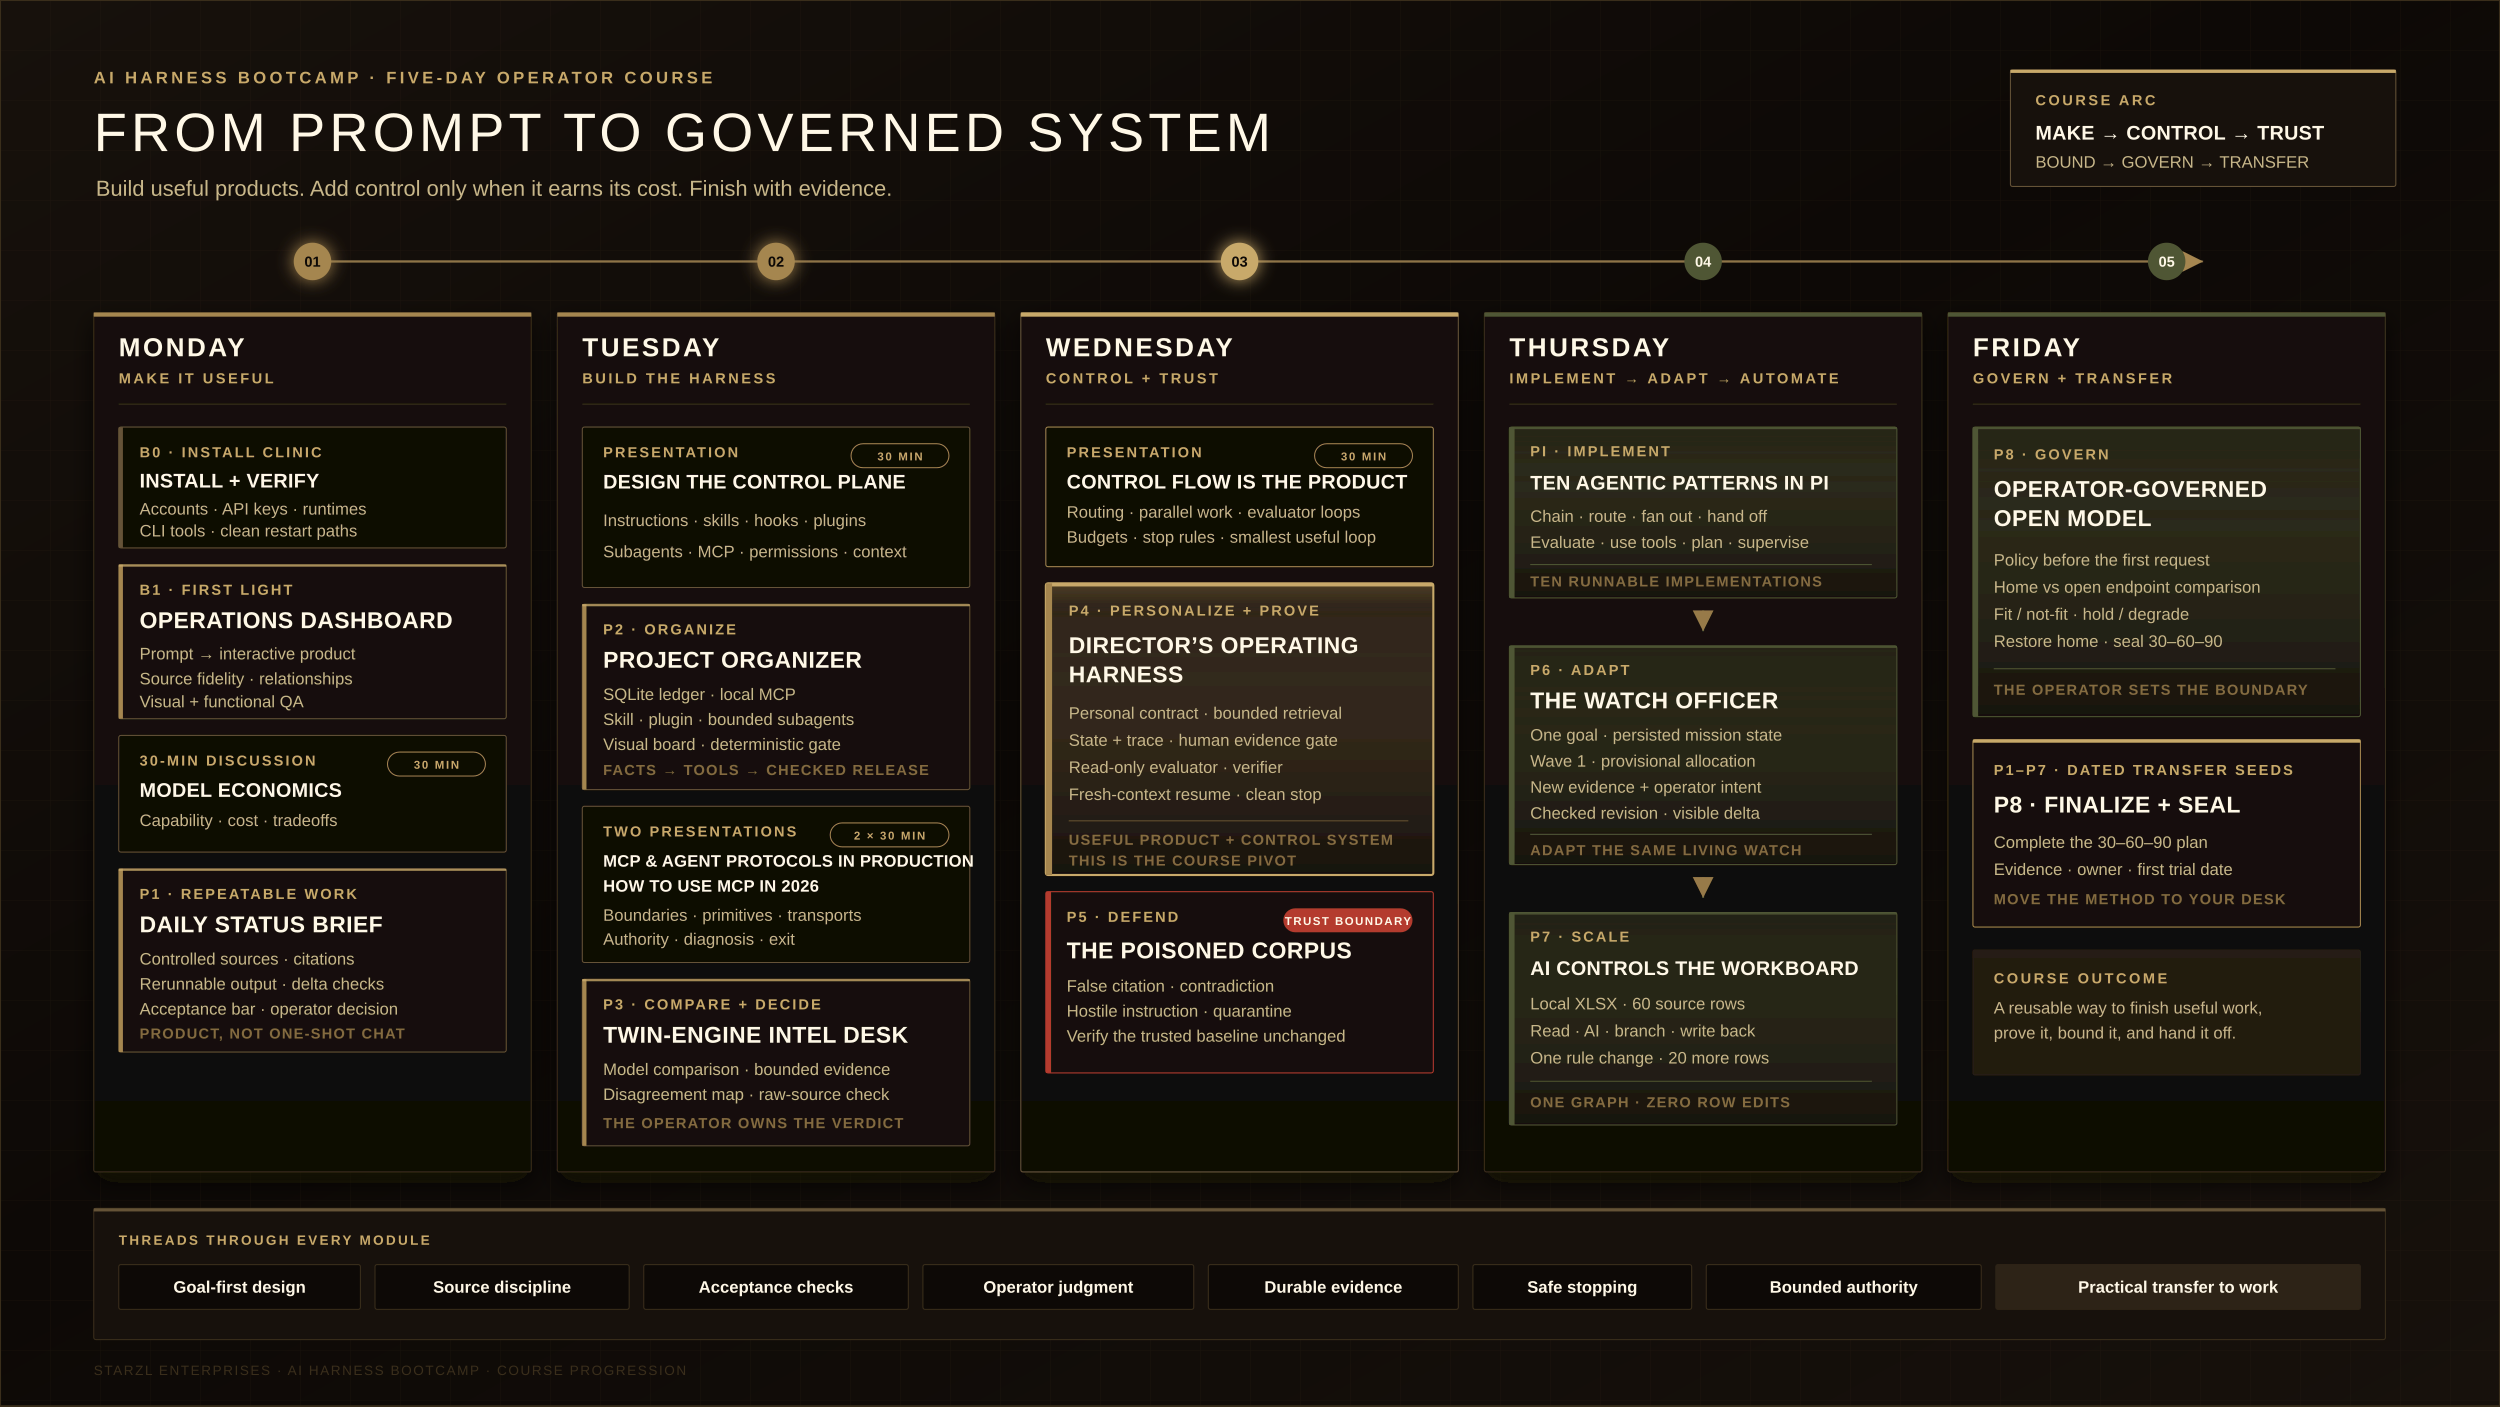
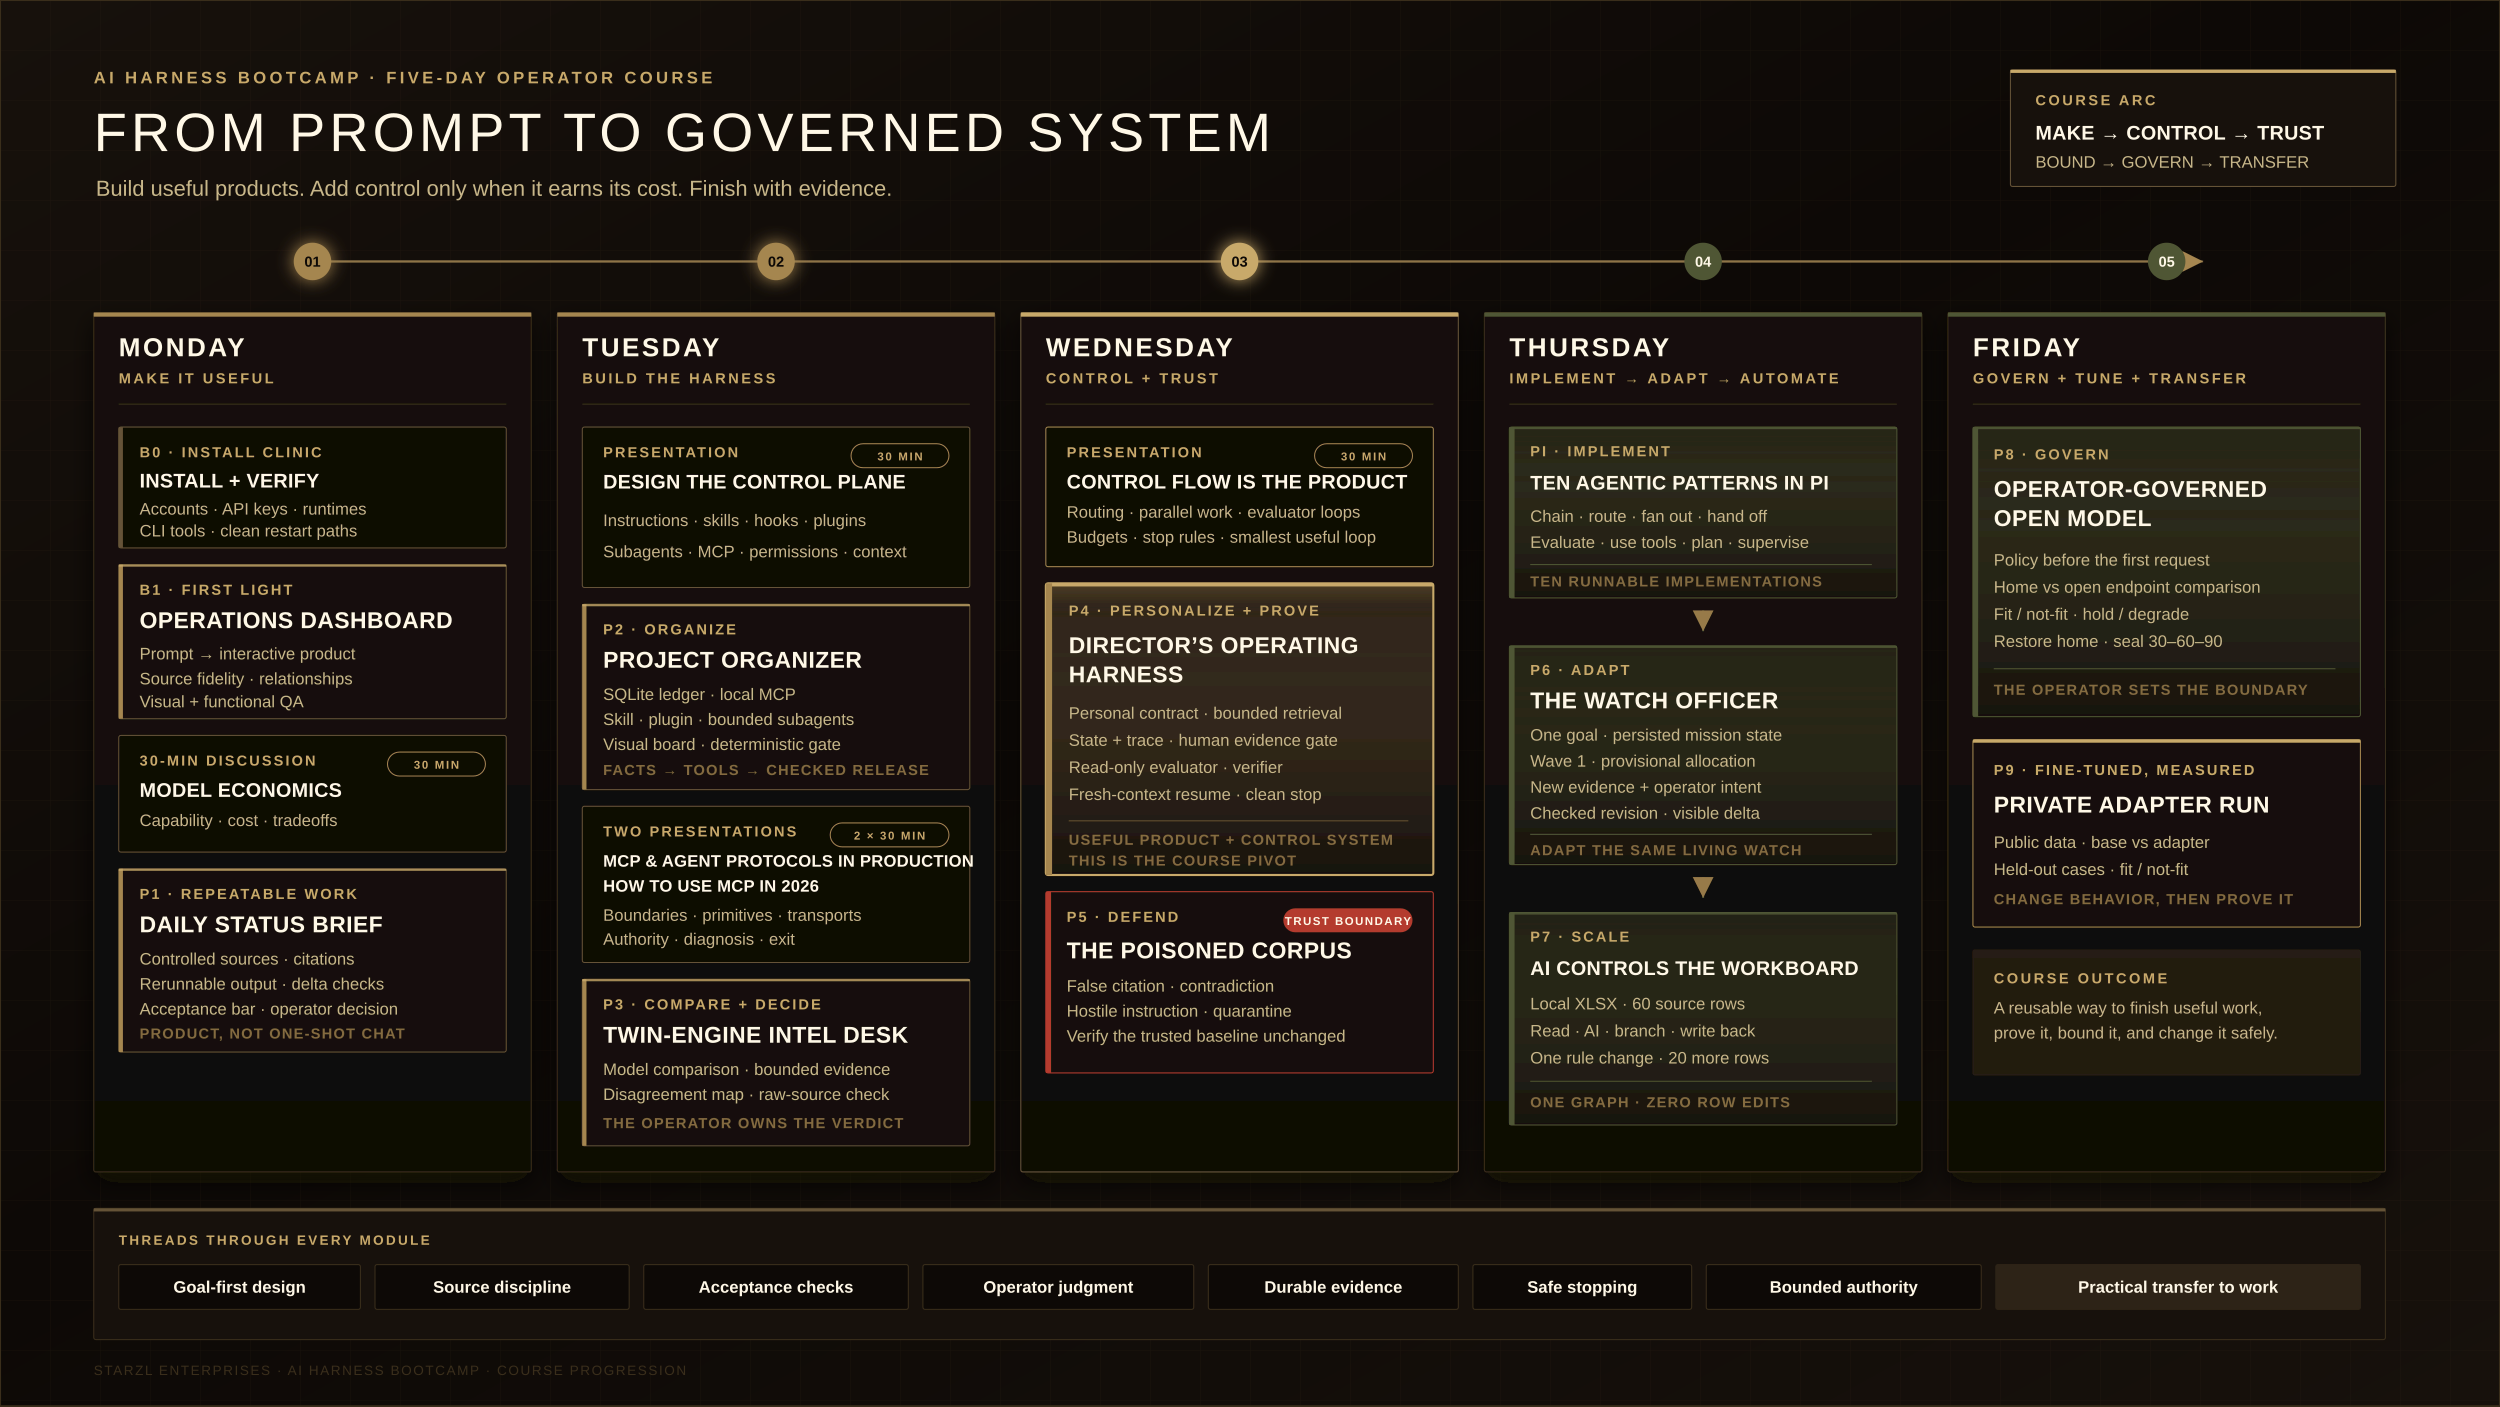
<svg xmlns="http://www.w3.org/2000/svg" width="2400" height="1350" viewBox="0 0 2400 1350" role="img" aria-labelledby="title desc">
  <defs>
    <linearGradient id="ground" x1="0" y1="0" x2="1" y2="1">
      <stop offset="0" stop-color="#17110C" />
      <stop offset="0.46" stop-color="#0D0906" />
      <stop offset="1" stop-color="#17110C" />
    </linearGradient>
    <linearGradient id="panel" x1="0" y1="0" x2="0" y2="1">
      <stop offset="0" stop-color="#17110C" />
      <stop offset="1" stop-color="#0D0906" />
    </linearGradient>
    <linearGradient id="hero" x1="0" y1="0" x2="0" y2="1">
      <stop offset="0" stop-color="#A58650" stop-opacity="0.40" />
      <stop offset="0.08" stop-color="#655337" stop-opacity="0.34" />
      <stop offset="1" stop-color="#17110C" />
    </linearGradient>
    <linearGradient id="olivePanel" x1="0" y1="0" x2="0" y2="1">
      <stop offset="0" stop-color="#4F5634" stop-opacity="0.30" />
      <stop offset="1" stop-color="#17110C" />
    </linearGradient>
    <pattern id="grid" width="48" height="48" patternUnits="userSpaceOnUse">
      <path d="M 48 0 L 0 0 0 48" fill="none" stroke="#3A2E1B" stroke-width="1" opacity="0.22" />
    </pattern>
    <filter id="shadow" x="-20%" y="-20%" width="140%" height="160%">
      <feDropShadow dx="0" dy="10" stdDeviation="12" flood-color="#0D0906" flood-opacity="0.70" />
    </filter>
    <filter id="goldGlow" x="-100%" y="-100%" width="300%" height="300%">
      <feGaussianBlur stdDeviation="8" result="blur" />
      <feMerge>
        <feMergeNode in="blur" />
        <feMergeNode in="SourceGraphic" />
      </feMerge>
    </filter>
    <marker id="arrowGold" markerWidth="12" markerHeight="12" refX="10" refY="6" orient="auto" markerUnits="strokeWidth">
      <path d="M 0 1 L 10 6 L 0 11 Z" fill="#A58650" />
    </marker>
    <style>
      text { font-family: Arial, Helvetica, sans-serif; }
      .eyebrow { fill:#C8A96A; font-size:16px; font-weight:700; letter-spacing:3.2px; }
      .headline { fill:#FFF8E7; font-size:52px; font-weight:500; letter-spacing:4px; }
      .subhead { fill:#C8B78A; font-size:21px; font-weight:400; }
      .day { fill:#FFF8E7; font-size:25px; font-weight:700; letter-spacing:2.4px; }
      .phase { fill:#C8A96A; font-size:14px; font-weight:700; letter-spacing:2.4px; }
      .code { fill:#C8A96A; font-size:14px; font-weight:700; letter-spacing:2px; }
      .module { fill:#FFF8E7; font-size:22px; font-weight:700; letter-spacing:0.4px; }
      .moduleSmall { fill:#FFF8E7; font-size:19px; font-weight:700; letter-spacing:0.25px; }
      .moduleTiny { fill:#FFF8E7; font-size:16px; font-weight:700; letter-spacing:0.2px; }
      .topic { fill:#C8B78A; font-size:16px; font-weight:400; }
      .topicMuted { fill:#A58650; opacity:0.76; font-size:14px; font-weight:700; letter-spacing:1.2px; }
      .pill { fill:#C8A96A; font-size:11px; font-weight:700; letter-spacing:1.6px; }
      .pillRed { fill:#FFF8E7; font-size:11px; font-weight:700; letter-spacing:1.4px; }
      .number { fill:#0D0906; font-size:14px; font-weight:700; }
      .numberLight { fill:#FFF8E7; font-size:14px; font-weight:700; }
      .footerLabel { fill:#C8A96A; font-size:13px; font-weight:700; letter-spacing:2.2px; }
      .footerText { fill:#FFF8E7; font-size:16px; font-weight:600; }
    </style>
  </defs>
  <rect width="2400" height="1350" fill="url(#ground)" />
  <rect width="2400" height="1350" fill="url(#grid)" />
  <rect x="0" y="0" width="2400" height="1350" fill="none" stroke="#3A2E1B" stroke-width="2" />
  <text class="eyebrow" x="90" y="80">AI HARNESS BOOTCAMP · FIVE-DAY OPERATOR COURSE</text>
  <text class="headline" x="90" y="145">FROM PROMPT TO GOVERNED SYSTEM</text>
  <text class="subhead" x="92" y="188">Build useful products. Add control only when it earns its cost. Finish with evidence.</text>
  <g transform="translate(1930 67)">
    <rect x="0" y="0" width="370" height="112" rx="2" fill="#17110C" stroke="#655337" />
    <rect x="0" y="0" width="370" height="3" fill="#C8A96A" />
    <text class="phase" x="24" y="34">COURSE ARC</text>
    <text class="moduleSmall" x="24" y="67">MAKE → CONTROL → TRUST</text>
    <text class="topic" x="24" y="94">BOUND → GOVERN → TRANSFER</text>
  </g>
  <path d="M 300 251 H 2115" fill="none" stroke="#655337" stroke-width="2" marker-end="url(#arrowGold)" />
  <path d="M 300 251 H 2080" fill="none" stroke="#A58650" stroke-width="2" opacity="0.65" />
  <g>
    <circle cx="300" cy="251" r="18" fill="#A58650" filter="url(#goldGlow)" />
    <text class="number" x="300" y="256" text-anchor="middle">01</text>
    <circle cx="745" cy="251" r="18" fill="#A58650" filter="url(#goldGlow)" />
    <text class="number" x="745" y="256" text-anchor="middle">02</text>
    <circle cx="1190" cy="251" r="18" fill="#C8A96A" filter="url(#goldGlow)" />
    <text class="number" x="1190" y="256" text-anchor="middle">03</text>
    <circle cx="1635" cy="251" r="18" fill="#4F5634" />
    <text class="numberLight" x="1635" y="256" text-anchor="middle">04</text>
    <circle cx="2080" cy="251" r="18" fill="#4F5634" />
    <text class="numberLight" x="2080" y="256" text-anchor="middle">05</text>
  </g>
  <g transform="translate(90 300)" filter="url(#shadow)">
    <rect width="420" height="825" rx="2" fill="url(#panel)" stroke="#3A2E1B" />
    <rect width="420" height="4" fill="#A58650" />
    <text class="day" x="24" y="42">MONDAY</text>
    <text class="phase" x="24" y="68">MAKE IT USEFUL</text>
    <line x1="24" y1="88" x2="396" y2="88" stroke="#3A2E1B" />
    <g transform="translate(24 110)">
      <rect width="372" height="116" rx="2" fill="#0D0906" stroke="#655337" />
      <rect width="4" height="116" fill="#655337" />
      <text class="code" x="20" y="29">B0 · INSTALL CLINIC</text>
      <text class="moduleSmall" x="20" y="58">INSTALL + VERIFY</text>
      <text class="topic" x="20" y="84">Accounts · API keys · runtimes</text>
      <text class="topic" x="20" y="105">CLI tools · clean restart paths</text>
    </g>
    <g transform="translate(24 242)">
      <rect width="372" height="148" rx="2" fill="#17110C" stroke="#655337" />
      <rect width="4" height="148" fill="#A58650" />
      <rect x="0" y="0" width="372" height="2" fill="#C8A96A" opacity="0.8" />
      <text class="code" x="20" y="29">B1 · FIRST LIGHT</text>
      <text class="module" x="20" y="61">OPERATIONS DASHBOARD</text>
      <text class="topic" x="20" y="91">Prompt → interactive product</text>
      <text class="topic" x="20" y="115">Source fidelity · relationships</text>
      <text class="topic" x="20" y="137">Visual + functional QA</text>
    </g>
    <g transform="translate(24 406)">
      <rect width="372" height="112" rx="2" fill="#0D0906" stroke="#655337" />
      <rect x="258" y="16" width="94" height="23" rx="11.5" fill="none" stroke="#A58650" />
      <text class="pill" x="305" y="32" text-anchor="middle">30 MIN</text>
      <text class="code" x="20" y="29">30-MIN DISCUSSION</text>
      <text class="moduleSmall" x="20" y="59">MODEL ECONOMICS</text>
      <text class="topic" x="20" y="87">Capability · cost · tradeoffs</text>
    </g>
    <g transform="translate(24 534)">
      <rect width="372" height="176" rx="2" fill="#17110C" stroke="#655337" />
      <rect width="4" height="176" fill="#A58650" />
      <rect x="0" y="0" width="372" height="2" fill="#C8A96A" opacity="0.8" />
      <text class="code" x="20" y="29">P1 · REPEATABLE WORK</text>
      <text class="module" x="20" y="61">DAILY STATUS BRIEF</text>
      <text class="topic" x="20" y="92">Controlled sources · citations</text>
      <text class="topic" x="20" y="116">Rerunnable output · delta checks</text>
      <text class="topic" x="20" y="140">Acceptance bar · operator decision</text>
      <text class="topicMuted" x="20" y="163">PRODUCT, NOT ONE-SHOT CHAT</text>
    </g>
  </g>
  <g transform="translate(535 300)" filter="url(#shadow)">
    <rect width="420" height="825" rx="2" fill="url(#panel)" stroke="#3A2E1B" />
    <rect width="420" height="4" fill="#A58650" />
    <text class="day" x="24" y="42">TUESDAY</text>
    <text class="phase" x="24" y="68">BUILD THE HARNESS</text>
    <line x1="24" y1="88" x2="396" y2="88" stroke="#3A2E1B" />
    <g transform="translate(24 110)">
      <rect width="372" height="154" rx="2" fill="#0D0906" stroke="#655337" />
      <rect x="258" y="16" width="94" height="23" rx="11.5" fill="none" stroke="#A58650" />
      <text class="pill" x="305" y="32" text-anchor="middle">30 MIN</text>
      <text class="code" x="20" y="29">PRESENTATION</text>
      <text class="moduleSmall" x="20" y="59">DESIGN THE CONTROL PLANE</text>
      <text class="topic" x="20" y="95">Instructions · skills · hooks · plugins</text>
      <text class="topic" x="20" y="125">Subagents · MCP · permissions · context</text>
    </g>
    <g transform="translate(24 280)">
      <rect width="372" height="178" rx="2" fill="#17110C" stroke="#655337" />
      <rect width="4" height="178" fill="#A58650" />
      <rect x="0" y="0" width="372" height="2" fill="#C8A96A" opacity="0.8" />
      <text class="code" x="20" y="29">P2 · ORGANIZE</text>
      <text class="module" x="20" y="61">PROJECT ORGANIZER</text>
      <text class="topic" x="20" y="92">SQLite ledger · local MCP</text>
      <text class="topic" x="20" y="116">Skill · plugin · bounded subagents</text>
      <text class="topic" x="20" y="140">Visual board · deterministic gate</text>
      <text class="topicMuted" x="20" y="164">FACTS → TOOLS → CHECKED RELEASE</text>
    </g>
    <g transform="translate(24 474)">
      <rect width="372" height="150" rx="2" fill="#0D0906" stroke="#655337" />
      <rect x="238" y="16" width="114" height="23" rx="11.5" fill="none" stroke="#A58650" />
      <text class="pill" x="295" y="32" text-anchor="middle">2 × 30 MIN</text>
      <text class="code" x="20" y="29">TWO PRESENTATIONS</text>
      <text class="moduleTiny" x="20" y="58">MCP &amp; AGENT PROTOCOLS IN PRODUCTION</text>
      <text class="moduleTiny" x="20" y="82">HOW TO USE MCP IN 2026</text>
      <text class="topic" x="20" y="110">Boundaries · primitives · transports</text>
      <text class="topic" x="20" y="133">Authority · diagnosis · exit</text>
    </g>
    <g transform="translate(24 640)">
      <rect width="372" height="160" rx="2" fill="#17110C" stroke="#655337" />
      <rect width="4" height="160" fill="#A58650" />
      <rect x="0" y="0" width="372" height="2" fill="#C8A96A" opacity="0.8" />
      <text class="code" x="20" y="29">P3 · COMPARE + DECIDE</text>
      <text class="module" x="20" y="61">TWIN-ENGINE INTEL DESK</text>
      <text class="topic" x="20" y="92">Model comparison · bounded evidence</text>
      <text class="topic" x="20" y="116">Disagreement map · raw-source check</text>
      <text class="topicMuted" x="20" y="143">THE OPERATOR OWNS THE VERDICT</text>
    </g>
  </g>
  <g transform="translate(980 300)" filter="url(#shadow)">
    <rect width="420" height="825" rx="2" fill="url(#panel)" stroke="#655337" />
    <rect width="420" height="4" fill="#C8A96A" />
    <text class="day" x="24" y="42">WEDNESDAY</text>
    <text class="phase" x="24" y="68">CONTROL + TRUST</text>
    <line x1="24" y1="88" x2="396" y2="88" stroke="#3A2E1B" />
    <g transform="translate(24 110)">
      <rect width="372" height="134" rx="2" fill="#0D0906" stroke="#A58650" />
      <rect x="258" y="16" width="94" height="23" rx="11.5" fill="none" stroke="#A58650" />
      <text class="pill" x="305" y="32" text-anchor="middle">30 MIN</text>
      <text class="code" x="20" y="29">PRESENTATION</text>
      <text class="moduleSmall" x="20" y="59">CONTROL FLOW IS THE PRODUCT</text>
      <text class="topic" x="20" y="87">Routing · parallel work · evaluator loops</text>
      <text class="topic" x="20" y="111">Budgets · stop rules · smallest useful loop</text>
    </g>
    <g transform="translate(24 260)">
      <rect width="372" height="280" rx="2" fill="url(#hero)" stroke="#C8A96A" stroke-width="2" />
      <rect x="0" y="0" width="372" height="3" fill="#C8A96A" />
      <rect width="6" height="280" fill="#A58650" />
      <text class="code" x="22" y="31">P4 · PERSONALIZE + PROVE</text>
      <text class="module" x="22" y="67">DIRECTOR’S OPERATING</text>
      <text class="module" x="22" y="95">HARNESS</text>
      <text class="topic" x="22" y="130">Personal contract · bounded retrieval</text>
      <text class="topic" x="22" y="156">State + trace · human evidence gate</text>
      <text class="topic" x="22" y="182">Read-only evaluator · verifier</text>
      <text class="topic" x="22" y="208">Fresh-context resume · clean stop</text>
      <line x1="22" y1="228" x2="348" y2="228" stroke="#655337" />
      <text class="topicMuted" x="22" y="251">USEFUL PRODUCT + CONTROL SYSTEM</text>
      <text class="topicMuted" x="22" y="271">THIS IS THE COURSE PIVOT</text>
    </g>
    <g transform="translate(24 556)">
      <rect width="372" height="174" rx="2" fill="#17110C" stroke="#B43A2F" />
      <rect width="5" height="174" fill="#B43A2F" />
      <rect x="228" y="16" width="124" height="23" rx="11.5" fill="#B43A2F" />
      <text class="pillRed" x="290" y="32" text-anchor="middle">TRUST BOUNDARY</text>
      <text class="code" x="20" y="29">P5 · DEFEND</text>
      <text class="module" x="20" y="64">THE POISONED CORPUS</text>
      <text class="topic" x="20" y="96">False citation · contradiction</text>
      <text class="topic" x="20" y="120">Hostile instruction · quarantine</text>
      <text class="topic" x="20" y="144">Verify the trusted baseline unchanged</text>
    </g>
  </g>
  <g transform="translate(1425 300)" filter="url(#shadow)">
    <rect width="420" height="825" rx="2" fill="url(#panel)" stroke="#3A2E1B" />
    <rect width="420" height="4" fill="#4F5634" />
    <text class="day" x="24" y="42">THURSDAY</text>
    <text class="phase" x="24" y="68">IMPLEMENT → ADAPT → AUTOMATE</text>
    <line x1="24" y1="88" x2="396" y2="88" stroke="#3A2E1B" />
    <g transform="translate(24 110)">
      <rect width="372" height="164" rx="2" fill="url(#olivePanel)" stroke="#4F5634" />
      <rect width="5" height="164" fill="#4F5634" />
      <rect x="0" y="0" width="372" height="2" fill="#4F5634" opacity="0.90" />
      <text class="code" x="20" y="28">PI · IMPLEMENT</text>
      <text class="moduleSmall" x="20" y="60">TEN AGENTIC PATTERNS IN PI</text>
      <text class="topic" x="20" y="91">Chain · route · fan out · hand off</text>
      <text class="topic" x="20" y="116">Evaluate · use tools · plan · supervise</text>
      <line x1="20" y1="132" x2="348" y2="132" stroke="#4F5634" />
      <text class="topicMuted" x="20" y="153">TEN RUNNABLE IMPLEMENTATIONS</text>
    </g>
    <path d="M 210 286 V 306" stroke="#4F5634" stroke-width="2" marker-end="url(#arrowGold)" opacity="0.90" />
    <g transform="translate(24 320)">
      <rect width="372" height="210" rx="2" fill="url(#olivePanel)" stroke="#4F5634" />
      <rect width="5" height="210" fill="#4F5634" />
      <rect x="0" y="0" width="372" height="2" fill="#4F5634" opacity="0.90" />
      <text class="code" x="20" y="28">P6 · ADAPT</text>
      <text class="module" x="20" y="60">THE WATCH OFFICER</text>
      <text class="topic" x="20" y="91">One goal · persisted mission state</text>
      <text class="topic" x="20" y="116">Wave 1 · provisional allocation</text>
      <text class="topic" x="20" y="141">New evidence + operator intent</text>
      <text class="topic" x="20" y="166">Checked revision · visible delta</text>
      <line x1="20" y1="181" x2="348" y2="181" stroke="#4F5634" />
      <text class="topicMuted" x="20" y="201">ADAPT THE SAME LIVING WATCH</text>
    </g>
    <path d="M 210 542 V 562" stroke="#4F5634" stroke-width="2" marker-end="url(#arrowGold)" opacity="0.90" />
    <g transform="translate(24 576)">
      <rect width="372" height="204" rx="2" fill="url(#olivePanel)" stroke="#4F5634" />
      <rect width="5" height="204" fill="#4F5634" />
      <rect x="0" y="0" width="372" height="2" fill="#4F5634" opacity="0.90" />
      <text class="code" x="20" y="28">P7 · SCALE</text>
      <text class="moduleSmall" x="20" y="60">AI CONTROLS THE WORKBOARD</text>
      <text class="topic" x="20" y="93">Local XLSX · 60 source rows</text>
      <text class="topic" x="20" y="119">Read · AI · branch · write back</text>
      <text class="topic" x="20" y="145">One rule change · 20 more rows</text>
      <line x1="20" y1="162" x2="348" y2="162" stroke="#4F5634" />
      <text class="topicMuted" x="20" y="187">ONE GRAPH · ZERO ROW EDITS</text>
    </g>
  </g>
  <g transform="translate(1870 300)" filter="url(#shadow)">
    <rect width="420" height="825" rx="2" fill="url(#panel)" stroke="#3A2E1B" />
    <rect width="420" height="4" fill="#4F5634" />
    <text class="day" x="24" y="42">FRIDAY</text>
-     <text class="phase" x="24" y="68">GOVERN + TRANSFER</text>
+     <text class="phase" x="24" y="68">GOVERN + TUNE + TRANSFER</text>
    <line x1="24" y1="88" x2="396" y2="88" stroke="#3A2E1B" />
    <g transform="translate(24 110)">
      <rect width="372" height="278" rx="2" fill="url(#olivePanel)" stroke="#4F5634" />
      <rect width="5" height="278" fill="#4F5634" />
      <rect x="0" y="0" width="372" height="2" fill="#4F5634" opacity="0.90" />
      <text class="code" x="20" y="31">P8 · GOVERN</text>
      <text class="module" x="20" y="67">OPERATOR-GOVERNED</text>
      <text class="module" x="20" y="95">OPEN MODEL</text>
      <text class="topic" x="20" y="133">Policy before the first request</text>
      <text class="topic" x="20" y="159">Home vs open endpoint comparison</text>
      <text class="topic" x="20" y="185">Fit / not-fit · hold / degrade</text>
      <text class="topic" x="20" y="211">Restore home · seal 30–60–90</text>
      <line x1="20" y1="232" x2="348" y2="232" stroke="#4F5634" />
      <text class="topicMuted" x="20" y="257">THE OPERATOR SETS THE BOUNDARY</text>
    </g>
    <g transform="translate(24 410)">
      <rect width="372" height="180" rx="2" fill="#17110C" stroke="#A58650" />
      <rect x="0" y="0" width="372" height="3" fill="#C8A96A" />
-       <text class="code" x="20" y="34">P1–P7 · DATED TRANSFER SEEDS</text>
-       <text class="module" x="20" y="70">P8 · FINALIZE + SEAL</text>
-       <text class="topic" x="20" y="104">Complete the 30–60–90 plan</text>
-       <text class="topic" x="20" y="130">Evidence · owner · first trial date</text>
-       <text class="topicMuted" x="20" y="158">MOVE THE METHOD TO YOUR DESK</text>
+       <text class="code" x="20" y="34">P9 · FINE-TUNED, MEASURED</text>
+       <text class="module" x="20" y="70">PRIVATE ADAPTER RUN</text>
+       <text class="topic" x="20" y="104">Public data · base vs adapter</text>
+       <text class="topic" x="20" y="130">Held-out cases · fit / not-fit</text>
+       <text class="topicMuted" x="20" y="158">CHANGE BEHAVIOR, THEN PROVE IT</text>
    </g>
    <g transform="translate(24 612)">
      <rect width="372" height="120" rx="2" fill="#A58650" opacity="0.14" stroke="#C8A96A" />
      <text class="phase" x="20" y="32">COURSE OUTCOME</text>
      <text class="topic" x="20" y="61">A reusable way to finish useful work,</text>
-       <text class="topic" x="20" y="85">prove it, bound it, and hand it off.</text>
+       <text class="topic" x="20" y="85">prove it, bound it, and change it safely.</text>
    </g>
  </g>
  <g transform="translate(90 1160)">
    <rect width="2200" height="126" rx="2" fill="#17110C" stroke="#3A2E1B" />
    <rect width="2200" height="3" fill="#655337" />
    <text class="footerLabel" x="24" y="35">THREADS THROUGH EVERY MODULE</text>
    <g transform="translate(24 54)">
      <rect width="232" height="43" rx="2" fill="#0D0906" stroke="#3A2E1B" />
      <text class="footerText" x="116" y="27" text-anchor="middle">Goal-first design</text>
    </g>
    <g transform="translate(270 54)">
      <rect width="244" height="43" rx="2" fill="#0D0906" stroke="#3A2E1B" />
      <text class="footerText" x="122" y="27" text-anchor="middle">Source discipline</text>
    </g>
    <g transform="translate(528 54)">
      <rect width="254" height="43" rx="2" fill="#0D0906" stroke="#3A2E1B" />
      <text class="footerText" x="127" y="27" text-anchor="middle">Acceptance checks</text>
    </g>
    <g transform="translate(796 54)">
      <rect width="260" height="43" rx="2" fill="#0D0906" stroke="#3A2E1B" />
      <text class="footerText" x="130" y="27" text-anchor="middle">Operator judgment</text>
    </g>
    <g transform="translate(1070 54)">
      <rect width="240" height="43" rx="2" fill="#0D0906" stroke="#3A2E1B" />
      <text class="footerText" x="120" y="27" text-anchor="middle">Durable evidence</text>
    </g>
    <g transform="translate(1324 54)">
      <rect width="210" height="43" rx="2" fill="#0D0906" stroke="#3A2E1B" />
      <text class="footerText" x="105" y="27" text-anchor="middle">Safe stopping</text>
    </g>
    <g transform="translate(1548 54)">
      <rect width="264" height="43" rx="2" fill="#0D0906" stroke="#3A2E1B" />
      <text class="footerText" x="132" y="27" text-anchor="middle">Bounded authority</text>
    </g>
    <g transform="translate(1826 54)">
      <rect width="350" height="43" rx="2" fill="#A58650" opacity="0.16" stroke="#A58650" />
      <text class="footerText" x="175" y="27" text-anchor="middle">Practical transfer to work</text>
    </g>
  </g>
  <text x="90" y="1320" fill="#3A2E1B" font-family="Arial, Helvetica, sans-serif" font-size="13" letter-spacing="1.5px">STARZL ENTERPRISES · AI HARNESS BOOTCAMP · COURSE PROGRESSION</text>
</svg>
